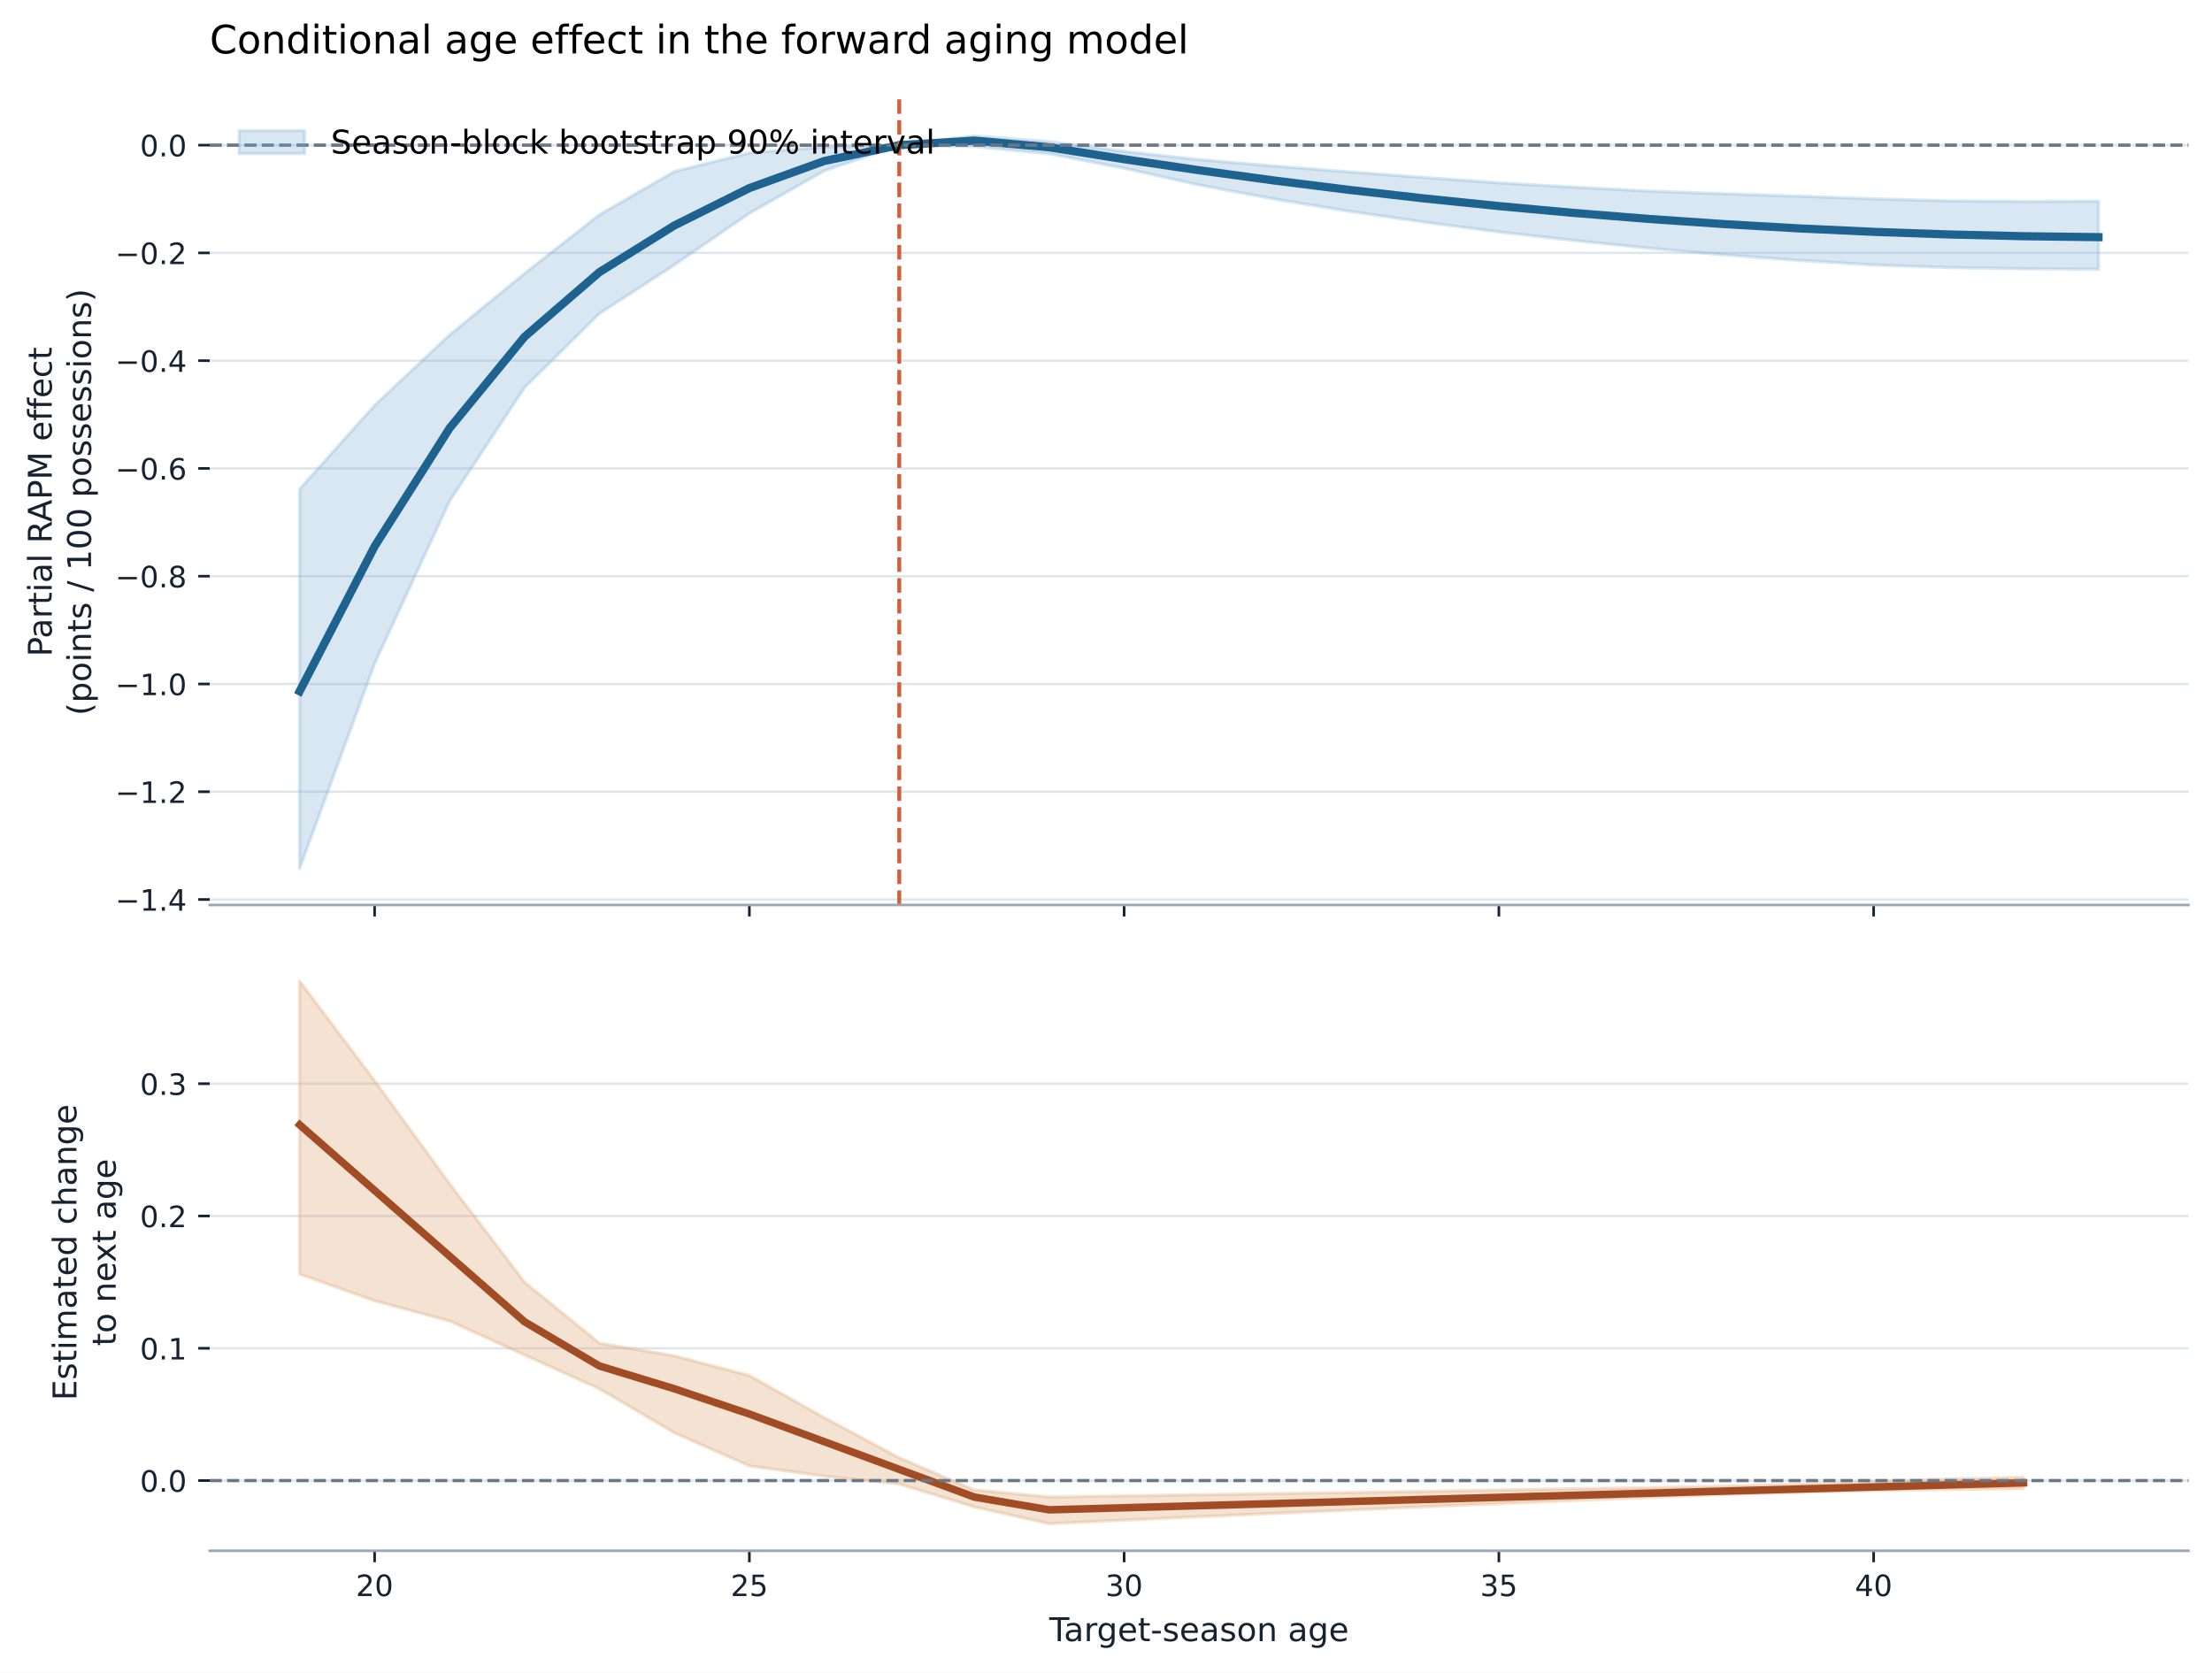
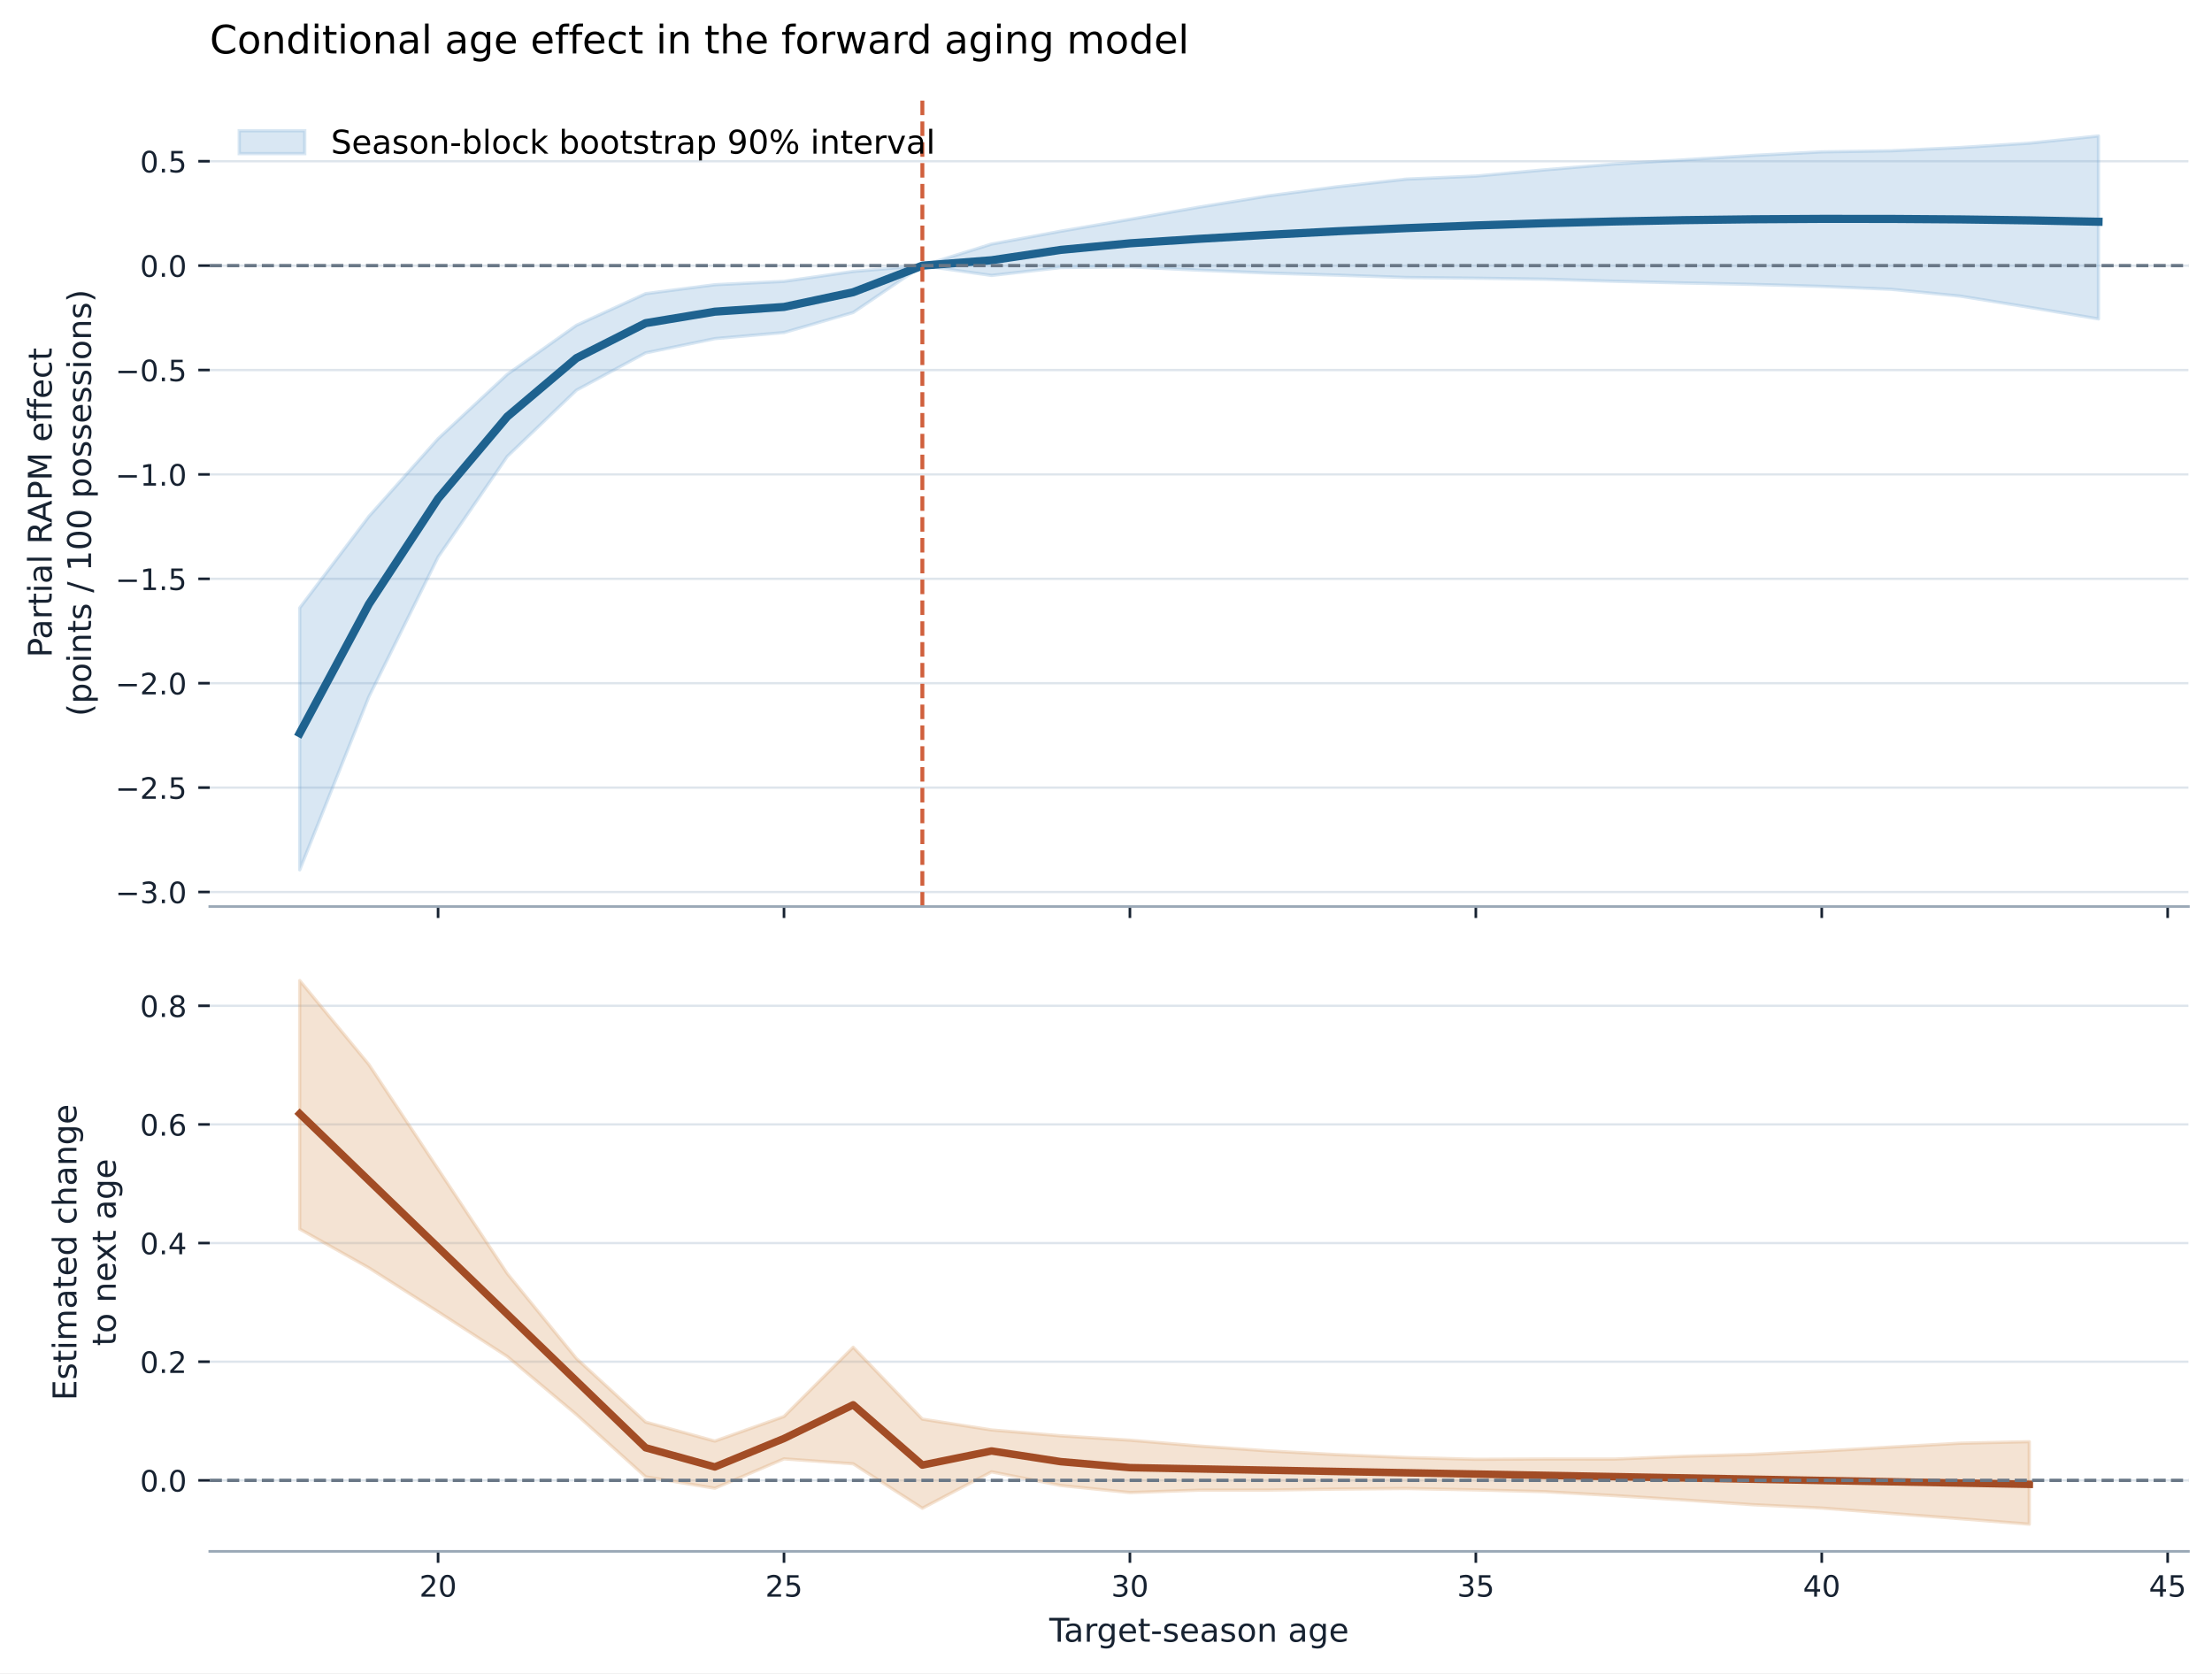
- <svg xmlns="http://www.w3.org/2000/svg" xmlns:xlink="http://www.w3.org/1999/xlink" width="675.691pt" height="510.958pt" viewBox="0 0 675.691 510.958" version="1.1">
+ <svg xmlns="http://www.w3.org/2000/svg" xmlns:xlink="http://www.w3.org/1999/xlink" width="675.492pt" height="510.958pt" viewBox="0 0 675.492 510.958" version="1.1">
  <defs>
    <style type="text/css">*{stroke-linejoin: round; stroke-linecap: butt}</style>
  </defs>
  <g id="figure_1">
    <g id="patch_1">
-       <path d="M 0 510.958  L 675.691 510.958  L 675.691 0  L 0 0  z " style="fill: #ffffff" />
+       <path d="M 0 510.958 L 675.492 510.958 L 675.492 0 L 0 0 z " style="fill: #ffffff" />
    </g>
    <g id="axes_1">
      <g id="patch_2">
-         <path d="M 64.06 276.464  L 668.491 276.464  L 668.491 30.318  L 64.06 30.318  z " style="fill: #ffffff" />
+         <path d="M 64.06 276.845 L 668.292 276.845 L 668.292 30.318 L 64.06 30.318 z " style="fill: #ffffff" />
      </g>
      <g id="matplotlib.axis_1">
        <g id="xtick_1">
          <g id="line2d_1">
            <defs>
-               <path id="m6db2cb7c71" d="M 0 0  L 0 3.5  " style="stroke: #172231; stroke-width: 0.8" />
+               <path id="m6db2cb7c71" d="M 0 0 L 0 3.5 " style="stroke: #172231; stroke-width: 0.8" />
            </defs>
            <g>
-               <use xlink:href="#m6db2cb7c71" x="114.429" y="276.464" style="fill: #172231; stroke: #172231; stroke-width: 0.8" />
+               <use xlink:href="#m6db2cb7c71" x="133.779" y="276.845" style="fill: #172231; stroke: #172231; stroke-width: 0.8" />
            </g>
          </g>
        </g>
        <g id="xtick_2">
          <g id="line2d_2">
            <g>
-               <use xlink:href="#m6db2cb7c71" x="228.905" y="276.464" style="fill: #172231; stroke: #172231; stroke-width: 0.8" />
+               <use xlink:href="#m6db2cb7c71" x="239.414" y="276.845" style="fill: #172231; stroke: #172231; stroke-width: 0.8" />
            </g>
          </g>
        </g>
        <g id="xtick_3">
          <g id="line2d_3">
            <g>
-               <use xlink:href="#m6db2cb7c71" x="343.381" y="276.464" style="fill: #172231; stroke: #172231; stroke-width: 0.8" />
+               <use xlink:href="#m6db2cb7c71" x="345.049" y="276.845" style="fill: #172231; stroke: #172231; stroke-width: 0.8" />
            </g>
          </g>
        </g>
        <g id="xtick_4">
          <g id="line2d_4">
            <g>
-               <use xlink:href="#m6db2cb7c71" x="457.856" y="276.464" style="fill: #172231; stroke: #172231; stroke-width: 0.8" />
+               <use xlink:href="#m6db2cb7c71" x="450.684" y="276.845" style="fill: #172231; stroke: #172231; stroke-width: 0.8" />
            </g>
          </g>
        </g>
        <g id="xtick_5">
          <g id="line2d_5">
            <g>
-               <use xlink:href="#m6db2cb7c71" x="572.332" y="276.464" style="fill: #172231; stroke: #172231; stroke-width: 0.8" />
+               <use xlink:href="#m6db2cb7c71" x="556.319" y="276.845" style="fill: #172231; stroke: #172231; stroke-width: 0.8" />
+             </g>
+           </g>
+         </g>
+         <g id="xtick_6">
+           <g id="line2d_6">
+             <g>
+               <use xlink:href="#m6db2cb7c71" x="661.954" y="276.845" style="fill: #172231; stroke: #172231; stroke-width: 0.8" />
            </g>
          </g>
        </g>
      </g>
      <g id="matplotlib.axis_2">
        <g id="ytick_1">
-           <g id="line2d_6">
-             <path d="M 64.06 274.791  L 668.491 274.791  " clip-path="url(#p18f7dc6d80)" style="fill: none; stroke: #d5dee7; stroke-opacity: 0.8; stroke-width: 0.7; stroke-linecap: square" />
-           </g>
          <g id="line2d_7">
+             <path d="M 64.06 272.4 L 668.292 272.4 " clip-path="url(#pa0f0f71b9f)" style="fill: none; stroke: #d5dee7; stroke-opacity: 0.8; stroke-width: 0.7; stroke-linecap: square" />
+           </g>
+           <g id="line2d_8">
            <defs>
-               <path id="m8c09dd7d21" d="M 0 0  L -3.5 0  " style="stroke: #172231; stroke-width: 0.8" />
+               <path id="m8c09dd7d21" d="M 0 0 L -3.5 0 " style="stroke: #172231; stroke-width: 0.8" />
            </defs>
            <g>
-               <use xlink:href="#m8c09dd7d21" x="64.06" y="274.791" style="fill: #172231; stroke: #172231; stroke-width: 0.8" />
+               <use xlink:href="#m8c09dd7d21" x="64.06" y="272.4" style="fill: #172231; stroke: #172231; stroke-width: 0.8" />
            </g>
          </g>
          <g id="text_1">
-             <text style="font-size: 9px; font-family: 'DejaVu Sans', 'Bitstream Vera Sans', 'Computer Modern Sans Serif', 'Lucida Grande', 'Verdana', 'Geneva', 'Lucid', 'Arial', 'Helvetica', 'Avant Garde', sans-serif; text-anchor: end; fill: #172231" x="57.06" y="278.21" transform="rotate(-0 57.06 278.2098)">−1.4</text>
+             <text style="font-size: 9px; font-family: 'DejaVu Sans', 'Bitstream Vera Sans', 'Computer Modern Sans Serif', 'Lucida Grande', 'Verdana', 'Geneva', 'Lucid', 'Arial', 'Helvetica', 'Avant Garde', sans-serif; text-anchor: end; fill: #172231" x="57.06" y="275.819" transform="rotate(-0 57.06 275.8189)">−3.0</text>
          </g>
        </g>
        <g id="ytick_2">
-           <g id="line2d_8">
-             <path d="M 64.06 241.869  L 668.491 241.869  " clip-path="url(#p18f7dc6d80)" style="fill: none; stroke: #d5dee7; stroke-opacity: 0.8; stroke-width: 0.7; stroke-linecap: square" />
-           </g>
          <g id="line2d_9">
-             <g>
-               <use xlink:href="#m8c09dd7d21" x="64.06" y="241.869" style="fill: #172231; stroke: #172231; stroke-width: 0.8" />
+             <path d="M 64.06 240.519 L 668.292 240.519 " clip-path="url(#pa0f0f71b9f)" style="fill: none; stroke: #d5dee7; stroke-opacity: 0.8; stroke-width: 0.7; stroke-linecap: square" />
+           </g>
+           <g id="line2d_10">
+             <g>
+               <use xlink:href="#m8c09dd7d21" x="64.06" y="240.519" style="fill: #172231; stroke: #172231; stroke-width: 0.8" />
            </g>
          </g>
          <g id="text_2">
-             <text style="font-size: 9px; font-family: 'DejaVu Sans', 'Bitstream Vera Sans', 'Computer Modern Sans Serif', 'Lucida Grande', 'Verdana', 'Geneva', 'Lucid', 'Arial', 'Helvetica', 'Avant Garde', sans-serif; text-anchor: end; fill: #172231" x="57.06" y="245.288" transform="rotate(-0 57.06 245.2883)">−1.2</text>
+             <text style="font-size: 9px; font-family: 'DejaVu Sans', 'Bitstream Vera Sans', 'Computer Modern Sans Serif', 'Lucida Grande', 'Verdana', 'Geneva', 'Lucid', 'Arial', 'Helvetica', 'Avant Garde', sans-serif; text-anchor: end; fill: #172231" x="57.06" y="243.938" transform="rotate(-0 57.06 243.9384)">−2.5</text>
          </g>
        </g>
        <g id="ytick_3">
-           <g id="line2d_10">
-             <path d="M 64.06 208.948  L 668.491 208.948  " clip-path="url(#p18f7dc6d80)" style="fill: none; stroke: #d5dee7; stroke-opacity: 0.8; stroke-width: 0.7; stroke-linecap: square" />
-           </g>
          <g id="line2d_11">
-             <g>
-               <use xlink:href="#m8c09dd7d21" x="64.06" y="208.948" style="fill: #172231; stroke: #172231; stroke-width: 0.8" />
+             <path d="M 64.06 208.639 L 668.292 208.639 " clip-path="url(#pa0f0f71b9f)" style="fill: none; stroke: #d5dee7; stroke-opacity: 0.8; stroke-width: 0.7; stroke-linecap: square" />
+           </g>
+           <g id="line2d_12">
+             <g>
+               <use xlink:href="#m8c09dd7d21" x="64.06" y="208.639" style="fill: #172231; stroke: #172231; stroke-width: 0.8" />
            </g>
          </g>
          <g id="text_3">
-             <text style="font-size: 9px; font-family: 'DejaVu Sans', 'Bitstream Vera Sans', 'Computer Modern Sans Serif', 'Lucida Grande', 'Verdana', 'Geneva', 'Lucid', 'Arial', 'Helvetica', 'Avant Garde', sans-serif; text-anchor: end; fill: #172231" x="57.06" y="212.367" transform="rotate(-0 57.06 212.3668)">−1.0</text>
+             <text style="font-size: 9px; font-family: 'DejaVu Sans', 'Bitstream Vera Sans', 'Computer Modern Sans Serif', 'Lucida Grande', 'Verdana', 'Geneva', 'Lucid', 'Arial', 'Helvetica', 'Avant Garde', sans-serif; text-anchor: end; fill: #172231" x="57.06" y="212.058" transform="rotate(-0 57.06 212.058)">−2.0</text>
          </g>
        </g>
        <g id="ytick_4">
-           <g id="line2d_12">
-             <path d="M 64.06 176.026  L 668.491 176.026  " clip-path="url(#p18f7dc6d80)" style="fill: none; stroke: #d5dee7; stroke-opacity: 0.8; stroke-width: 0.7; stroke-linecap: square" />
-           </g>
          <g id="line2d_13">
-             <g>
-               <use xlink:href="#m8c09dd7d21" x="64.06" y="176.026" style="fill: #172231; stroke: #172231; stroke-width: 0.8" />
+             <path d="M 64.06 176.759 L 668.292 176.759 " clip-path="url(#pa0f0f71b9f)" style="fill: none; stroke: #d5dee7; stroke-opacity: 0.8; stroke-width: 0.7; stroke-linecap: square" />
+           </g>
+           <g id="line2d_14">
+             <g>
+               <use xlink:href="#m8c09dd7d21" x="64.06" y="176.759" style="fill: #172231; stroke: #172231; stroke-width: 0.8" />
            </g>
          </g>
          <g id="text_4">
-             <text style="font-size: 9px; font-family: 'DejaVu Sans', 'Bitstream Vera Sans', 'Computer Modern Sans Serif', 'Lucida Grande', 'Verdana', 'Geneva', 'Lucid', 'Arial', 'Helvetica', 'Avant Garde', sans-serif; text-anchor: end; fill: #172231" x="57.06" y="179.445" transform="rotate(-0 57.06 179.4452)">−0.8</text>
+             <text style="font-size: 9px; font-family: 'DejaVu Sans', 'Bitstream Vera Sans', 'Computer Modern Sans Serif', 'Lucida Grande', 'Verdana', 'Geneva', 'Lucid', 'Arial', 'Helvetica', 'Avant Garde', sans-serif; text-anchor: end; fill: #172231" x="57.06" y="180.178" transform="rotate(-0 57.06 180.1775)">−1.5</text>
          </g>
        </g>
        <g id="ytick_5">
-           <g id="line2d_14">
-             <path d="M 64.06 143.105  L 668.491 143.105  " clip-path="url(#p18f7dc6d80)" style="fill: none; stroke: #d5dee7; stroke-opacity: 0.8; stroke-width: 0.7; stroke-linecap: square" />
-           </g>
          <g id="line2d_15">
-             <g>
-               <use xlink:href="#m8c09dd7d21" x="64.06" y="143.105" style="fill: #172231; stroke: #172231; stroke-width: 0.8" />
+             <path d="M 64.06 144.878 L 668.292 144.878 " clip-path="url(#pa0f0f71b9f)" style="fill: none; stroke: #d5dee7; stroke-opacity: 0.8; stroke-width: 0.7; stroke-linecap: square" />
+           </g>
+           <g id="line2d_16">
+             <g>
+               <use xlink:href="#m8c09dd7d21" x="64.06" y="144.878" style="fill: #172231; stroke: #172231; stroke-width: 0.8" />
            </g>
          </g>
          <g id="text_5">
-             <text style="font-size: 9px; font-family: 'DejaVu Sans', 'Bitstream Vera Sans', 'Computer Modern Sans Serif', 'Lucida Grande', 'Verdana', 'Geneva', 'Lucid', 'Arial', 'Helvetica', 'Avant Garde', sans-serif; text-anchor: end; fill: #172231" x="57.06" y="146.524" transform="rotate(-0 57.06 146.5237)">−0.6</text>
+             <text style="font-size: 9px; font-family: 'DejaVu Sans', 'Bitstream Vera Sans', 'Computer Modern Sans Serif', 'Lucida Grande', 'Verdana', 'Geneva', 'Lucid', 'Arial', 'Helvetica', 'Avant Garde', sans-serif; text-anchor: end; fill: #172231" x="57.06" y="148.297" transform="rotate(-0 57.06 148.2971)">−1.0</text>
          </g>
        </g>
        <g id="ytick_6">
-           <g id="line2d_16">
-             <path d="M 64.06 110.183  L 668.491 110.183  " clip-path="url(#p18f7dc6d80)" style="fill: none; stroke: #d5dee7; stroke-opacity: 0.8; stroke-width: 0.7; stroke-linecap: square" />
-           </g>
          <g id="line2d_17">
-             <g>
-               <use xlink:href="#m8c09dd7d21" x="64.06" y="110.183" style="fill: #172231; stroke: #172231; stroke-width: 0.8" />
+             <path d="M 64.06 112.998 L 668.292 112.998 " clip-path="url(#pa0f0f71b9f)" style="fill: none; stroke: #d5dee7; stroke-opacity: 0.8; stroke-width: 0.7; stroke-linecap: square" />
+           </g>
+           <g id="line2d_18">
+             <g>
+               <use xlink:href="#m8c09dd7d21" x="64.06" y="112.998" style="fill: #172231; stroke: #172231; stroke-width: 0.8" />
            </g>
          </g>
          <g id="text_6">
-             <text style="font-size: 9px; font-family: 'DejaVu Sans', 'Bitstream Vera Sans', 'Computer Modern Sans Serif', 'Lucida Grande', 'Verdana', 'Geneva', 'Lucid', 'Arial', 'Helvetica', 'Avant Garde', sans-serif; text-anchor: end; fill: #172231" x="57.06" y="113.602" transform="rotate(-0 57.06 113.6021)">−0.4</text>
+             <text style="font-size: 9px; font-family: 'DejaVu Sans', 'Bitstream Vera Sans', 'Computer Modern Sans Serif', 'Lucida Grande', 'Verdana', 'Geneva', 'Lucid', 'Arial', 'Helvetica', 'Avant Garde', sans-serif; text-anchor: end; fill: #172231" x="57.06" y="116.417" transform="rotate(-0 57.06 116.4166)">−0.5</text>
          </g>
        </g>
        <g id="ytick_7">
-           <g id="line2d_18">
-             <path d="M 64.06 77.262  L 668.491 77.262  " clip-path="url(#p18f7dc6d80)" style="fill: none; stroke: #d5dee7; stroke-opacity: 0.8; stroke-width: 0.7; stroke-linecap: square" />
-           </g>
          <g id="line2d_19">
-             <g>
-               <use xlink:href="#m8c09dd7d21" x="64.06" y="77.262" style="fill: #172231; stroke: #172231; stroke-width: 0.8" />
+             <path d="M 64.06 81.117 L 668.292 81.117 " clip-path="url(#pa0f0f71b9f)" style="fill: none; stroke: #d5dee7; stroke-opacity: 0.8; stroke-width: 0.7; stroke-linecap: square" />
+           </g>
+           <g id="line2d_20">
+             <g>
+               <use xlink:href="#m8c09dd7d21" x="64.06" y="81.117" style="fill: #172231; stroke: #172231; stroke-width: 0.8" />
            </g>
          </g>
          <g id="text_7">
-             <text style="font-size: 9px; font-family: 'DejaVu Sans', 'Bitstream Vera Sans', 'Computer Modern Sans Serif', 'Lucida Grande', 'Verdana', 'Geneva', 'Lucid', 'Arial', 'Helvetica', 'Avant Garde', sans-serif; text-anchor: end; fill: #172231" x="57.06" y="80.681" transform="rotate(-0 57.06 80.68057)">−0.2</text>
+             <text style="font-size: 9px; font-family: 'DejaVu Sans', 'Bitstream Vera Sans', 'Computer Modern Sans Serif', 'Lucida Grande', 'Verdana', 'Geneva', 'Lucid', 'Arial', 'Helvetica', 'Avant Garde', sans-serif; text-anchor: end; fill: #172231" x="57.06" y="84.536" transform="rotate(-0 57.06 84.53615)">0.0</text>
          </g>
        </g>
        <g id="ytick_8">
-           <g id="line2d_20">
-             <path d="M 64.06 44.34  L 668.491 44.34  " clip-path="url(#p18f7dc6d80)" style="fill: none; stroke: #d5dee7; stroke-opacity: 0.8; stroke-width: 0.7; stroke-linecap: square" />
-           </g>
          <g id="line2d_21">
-             <g>
-               <use xlink:href="#m8c09dd7d21" x="64.06" y="44.34" style="fill: #172231; stroke: #172231; stroke-width: 0.8" />
+             <path d="M 64.06 49.237 L 668.292 49.237 " clip-path="url(#pa0f0f71b9f)" style="fill: none; stroke: #d5dee7; stroke-opacity: 0.8; stroke-width: 0.7; stroke-linecap: square" />
+           </g>
+           <g id="line2d_22">
+             <g>
+               <use xlink:href="#m8c09dd7d21" x="64.06" y="49.237" style="fill: #172231; stroke: #172231; stroke-width: 0.8" />
            </g>
          </g>
          <g id="text_8">
-             <text style="font-size: 9px; font-family: 'DejaVu Sans', 'Bitstream Vera Sans', 'Computer Modern Sans Serif', 'Lucida Grande', 'Verdana', 'Geneva', 'Lucid', 'Arial', 'Helvetica', 'Avant Garde', sans-serif; text-anchor: end; fill: #172231" x="57.06" y="47.759" transform="rotate(-0 57.06 47.75902)">0.0</text>
+             <text style="font-size: 9px; font-family: 'DejaVu Sans', 'Bitstream Vera Sans', 'Computer Modern Sans Serif', 'Lucida Grande', 'Verdana', 'Geneva', 'Lucid', 'Arial', 'Helvetica', 'Avant Garde', sans-serif; text-anchor: end; fill: #172231" x="57.06" y="52.656" transform="rotate(-0 57.06 52.6557)">0.5</text>
          </g>
        </g>
        <g id="text_9">
-           <text style="font-size: 10px; font-family: 'DejaVu Sans', 'Bitstream Vera Sans', 'Computer Modern Sans Serif', 'Lucida Grande', 'Verdana', 'Geneva', 'Lucid', 'Arial', 'Helvetica', 'Avant Garde', sans-serif; fill: #172231" transform="translate(15.79941 200.6097) rotate(-90)">Partial RAPM effect</text>
-           <text style="font-size: 10px; font-family: 'DejaVu Sans', 'Bitstream Vera Sans', 'Computer Modern Sans Serif', 'Lucida Grande', 'Verdana', 'Geneva', 'Lucid', 'Arial', 'Helvetica', 'Avant Garde', sans-serif; fill: #172231" transform="translate(27.80215 218.5948) rotate(-90)">(points / 100 possessions)</text>
+           <text style="font-size: 10px; font-family: 'DejaVu Sans', 'Bitstream Vera Sans', 'Computer Modern Sans Serif', 'Lucida Grande', 'Verdana', 'Geneva', 'Lucid', 'Arial', 'Helvetica', 'Avant Garde', sans-serif; fill: #172231" transform="translate(15.79941 200.8005) rotate(-90)">Partial RAPM effect</text>
+           <text style="font-size: 10px; font-family: 'DejaVu Sans', 'Bitstream Vera Sans', 'Computer Modern Sans Serif', 'Lucida Grande', 'Verdana', 'Geneva', 'Lucid', 'Arial', 'Helvetica', 'Avant Garde', sans-serif; fill: #172231" transform="translate(27.80215 218.7856) rotate(-90)">(points / 100 possessions)</text>
        </g>
      </g>
      <g id="FillBetweenPolyCollection_1">
        <defs>
-           <path id="m34d1e1ba6a" d="M 91.534 -361.546  L 91.534 -245.683  L 114.429 -308.216  L 137.324 -357.871  L 160.22 -392.512  L 183.115 -415.187  L 206.01 -430.038  L 228.905 -445.79  L 251.8 -458.794  L 274.695 -466.618  L 297.59 -466.193  L 320.485 -464.011  L 343.381 -459.564  L 366.276 -454.449  L 389.171 -450.172  L 412.066 -446.422  L 434.961 -443.115  L 457.856 -440.11  L 480.751 -437.495  L 503.646 -435.152  L 526.542 -433.119  L 549.437 -431.425  L 572.332 -430.035  L 595.227 -429.228  L 618.122 -428.864  L 641.017 -428.707  L 641.017 -449.464  L 641.017 -449.464  L 618.122 -449.427  L 595.227 -449.589  L 572.332 -450.213  L 549.437 -451.011  L 526.542 -451.77  L 503.646 -452.571  L 480.751 -453.781  L 457.856 -455.109  L 434.961 -456.74  L 412.066 -458.453  L 389.171 -460.235  L 366.276 -462.184  L 343.381 -464.711  L 320.485 -467.691  L 297.59 -469.452  L 274.695 -466.618  L 251.8 -466.064  L 228.905 -464.249  L 206.01 -458.554  L 183.115 -445.352  L 160.22 -427.407  L 137.324 -408.623  L 114.429 -387.139  L 91.534 -361.546  z " style="stroke: #77a9d5; stroke-opacity: 0.28" />
+           <path id="mcda7e2732c" d="M 91.525 -325.304 L 91.525 -245.319 L 112.652 -298.196 L 133.779 -340.844 L 154.906 -371.573 L 176.033 -391.81 L 197.16 -403.193 L 218.287 -407.548 L 239.414 -409.412 L 260.541 -415.533 L 281.668 -429.841 L 302.795 -426.844 L 323.922 -429.242 L 345.049 -429.474 L 366.176 -428.451 L 387.303 -427.571 L 408.43 -426.932 L 429.557 -426.208 L 450.684 -425.996 L 471.811 -425.703 L 492.938 -425.068 L 514.065 -424.545 L 535.192 -424.11 L 556.319 -423.503 L 577.446 -422.613 L 598.573 -420.535 L 619.7 -417.11 L 640.827 -413.568 L 640.827 -469.434 L 640.827 -469.434 L 619.7 -467.241 L 598.573 -465.909 L 577.446 -464.908 L 556.319 -464.577 L 535.192 -463.495 L 514.065 -462.13 L 492.938 -460.875 L 471.811 -459.1 L 450.684 -457.188 L 429.557 -456.27 L 408.43 -453.936 L 387.303 -451.142 L 366.176 -447.708 L 345.049 -443.972 L 323.922 -440.352 L 302.795 -436.422 L 281.668 -429.841 L 260.541 -428.06 L 239.414 -425.039 L 218.287 -424.014 L 197.16 -421.279 L 176.033 -411.615 L 154.906 -396.638 L 133.779 -376.978 L 112.652 -353.26 L 91.525 -325.304 z " style="stroke: #77a9d5; stroke-opacity: 0.28" />
        </defs>
-         <g clip-path="url(#p18f7dc6d80)">
-           <use xlink:href="#m34d1e1ba6a" x="0" y="510.958" style="fill: #77a9d5; fill-opacity: 0.28; stroke: #77a9d5; stroke-opacity: 0.28" />
-         </g>
-       </g>
-       <g id="line2d_22">
-         <path d="M 91.534 211.179  L 114.429 166.916  L 137.324 130.821  L 160.22 102.893  L 183.115 83.133  L 206.01 68.875  L 228.905 57.456  L 251.8 49.177  L 274.695 44.34  L 297.59 42.946  L 320.485 44.994  L 343.381 48.633  L 366.276 52.015  L 389.171 55.138  L 412.066 58.003  L 434.961 60.61  L 457.856 62.958  L 480.751 65.048  L 503.646 66.88  L 526.542 68.453  L 549.437 69.768  L 572.332 70.825  L 595.227 71.623  L 618.122 72.164  L 641.017 72.445  " clip-path="url(#p18f7dc6d80)" style="fill: none; stroke: #1e628f; stroke-width: 2.5; stroke-linecap: square" />
+         <g clip-path="url(#pa0f0f71b9f)">
+           <use xlink:href="#mcda7e2732c" x="0" y="510.958" style="fill: #77a9d5; fill-opacity: 0.28; stroke: #77a9d5; stroke-opacity: 0.28" />
+         </g>
      </g>
      <g id="line2d_23">
-         <path d="M 64.06 44.34  L 668.491 44.34  " clip-path="url(#p18f7dc6d80)" style="fill: none; stroke-dasharray: 3.7,1.6; stroke-dashoffset: 0; stroke: #697786" />
+         <path d="M 91.525 223.904 L 112.652 184.499 L 133.779 152.274 L 154.906 127.229 L 176.033 109.365 L 197.16 98.682 L 218.287 95.178 L 239.414 93.736 L 260.541 89.236 L 281.668 81.117 L 302.795 79.474 L 323.922 76.315 L 345.049 74.305 L 366.176 72.938 L 387.303 71.708 L 408.43 70.617 L 429.557 69.664 L 450.684 68.848 L 471.811 68.171 L 492.938 67.631 L 514.065 67.23 L 535.192 66.966 L 556.319 66.841 L 577.446 66.853 L 598.573 67.003 L 619.7 67.292 L 640.827 67.718 " clip-path="url(#pa0f0f71b9f)" style="fill: none; stroke: #1e628f; stroke-width: 2.5; stroke-linecap: square" />
      </g>
      <g id="line2d_24">
-         <path d="M 274.695 276.464  L 274.695 30.318  " clip-path="url(#p18f7dc6d80)" style="fill: none; stroke-dasharray: 4.44,1.92; stroke-dashoffset: 0; stroke: #d05f3c; stroke-width: 1.2" />
+         <path d="M 64.06 81.117 L 668.292 81.117 " clip-path="url(#pa0f0f71b9f)" style="fill: none; stroke-dasharray: 3.7,1.6; stroke-dashoffset: 0; stroke: #697786" />
+       </g>
+       <g id="line2d_25">
+         <path d="M 281.668 276.845 L 281.668 30.318 " clip-path="url(#pa0f0f71b9f)" style="fill: none; stroke-dasharray: 4.44,1.92; stroke-dashoffset: 0; stroke: #d05f3c; stroke-width: 1.2" />
      </g>
      <g id="patch_3">
-         <path d="M 64.06 276.464  L 668.491 276.464  " style="fill: none; stroke: #9aa8b6; stroke-width: 0.8; stroke-linejoin: miter; stroke-linecap: square" />
+         <path d="M 64.06 276.845 L 668.292 276.845 " style="fill: none; stroke: #9aa8b6; stroke-width: 0.8; stroke-linejoin: miter; stroke-linecap: square" />
      </g>
      <g id="text_10">
        <text style="font-size: 12px; font-family: 'DejaVu Sans', 'Bitstream Vera Sans', 'Computer Modern Sans Serif', 'Lucida Grande', 'Verdana', 'Geneva', 'Lucid', 'Arial', 'Helvetica', 'Avant Garde', sans-serif; text-anchor: start" x="64.06" y="16.318" transform="rotate(-0 64.06 16.31812)">Conditional age effect in the forward aging model</text>
      </g>
      <g id="legend_1">
        <g id="patch_4">
-           <path d="M 73.06 46.917  L 93.06 46.917  L 93.06 39.917  L 73.06 39.917  z " style="fill: #77a9d5; fill-opacity: 0.28; stroke: #77a9d5; stroke-opacity: 0.28; stroke-linejoin: miter" />
+           <path d="M 73.06 46.917 L 93.06 46.917 L 93.06 39.917 L 73.06 39.917 z " style="fill: #77a9d5; fill-opacity: 0.28; stroke: #77a9d5; stroke-opacity: 0.28; stroke-linejoin: miter" />
        </g>
        <g id="text_11">
          <text style="font-size: 10px; font-family: 'DejaVu Sans', 'Bitstream Vera Sans', 'Computer Modern Sans Serif', 'Lucida Grande', 'Verdana', 'Geneva', 'Lucid', 'Arial', 'Helvetica', 'Avant Garde', sans-serif; text-anchor: start" x="101.06" y="46.917" transform="rotate(-0 101.06 46.91656)">Season-block bootstrap 90% interval</text>
        </g>
      </g>
    </g>
    <g id="axes_2">
      <g id="patch_5">
-         <path d="M 64.06 473.758  L 668.491 473.758  L 668.491 291.428  L 64.06 291.428  z " style="fill: #ffffff" />
+         <path d="M 64.06 473.758 L 668.292 473.758 L 668.292 291.145 L 64.06 291.145 z " style="fill: #ffffff" />
      </g>
      <g id="matplotlib.axis_3">
-         <g id="xtick_6">
-           <g id="line2d_25">
-             <g>
-               <use xlink:href="#m6db2cb7c71" x="114.429" y="473.758" style="fill: #172231; stroke: #172231; stroke-width: 0.8" />
-             </g>
-           </g>
-           <g id="text_12">
-             <text style="font-size: 9px; font-family: 'DejaVu Sans', 'Bitstream Vera Sans', 'Computer Modern Sans Serif', 'Lucida Grande', 'Verdana', 'Geneva', 'Lucid', 'Arial', 'Helvetica', 'Avant Garde', sans-serif; text-anchor: middle; fill: #172231" x="114.429" y="487.596" transform="rotate(-0 114.4293 487.596)">20</text>
-           </g>
-         </g>
        <g id="xtick_7">
          <g id="line2d_26">
            <g>
-               <use xlink:href="#m6db2cb7c71" x="228.905" y="473.758" style="fill: #172231; stroke: #172231; stroke-width: 0.8" />
-             </g>
-           </g>
-           <g id="text_13">
-             <text style="font-size: 9px; font-family: 'DejaVu Sans', 'Bitstream Vera Sans', 'Computer Modern Sans Serif', 'Lucida Grande', 'Verdana', 'Geneva', 'Lucid', 'Arial', 'Helvetica', 'Avant Garde', sans-serif; text-anchor: middle; fill: #172231" x="228.905" y="487.596" transform="rotate(-0 228.9049 487.596)">25</text>
+               <use xlink:href="#m6db2cb7c71" x="133.779" y="473.758" style="fill: #172231; stroke: #172231; stroke-width: 0.8" />
+             </g>
+           </g>
+           <g id="text_12">
+             <text style="font-size: 9px; font-family: 'DejaVu Sans', 'Bitstream Vera Sans', 'Computer Modern Sans Serif', 'Lucida Grande', 'Verdana', 'Geneva', 'Lucid', 'Arial', 'Helvetica', 'Avant Garde', sans-serif; text-anchor: middle; fill: #172231" x="133.779" y="487.596" transform="rotate(-0 133.7791 487.596)">20</text>
          </g>
        </g>
        <g id="xtick_8">
          <g id="line2d_27">
            <g>
-               <use xlink:href="#m6db2cb7c71" x="343.381" y="473.758" style="fill: #172231; stroke: #172231; stroke-width: 0.8" />
-             </g>
-           </g>
-           <g id="text_14">
-             <text style="font-size: 9px; font-family: 'DejaVu Sans', 'Bitstream Vera Sans', 'Computer Modern Sans Serif', 'Lucida Grande', 'Verdana', 'Geneva', 'Lucid', 'Arial', 'Helvetica', 'Avant Garde', sans-serif; text-anchor: middle; fill: #172231" x="343.381" y="487.596" transform="rotate(-0 343.3806 487.596)">30</text>
+               <use xlink:href="#m6db2cb7c71" x="239.414" y="473.758" style="fill: #172231; stroke: #172231; stroke-width: 0.8" />
+             </g>
+           </g>
+           <g id="text_13">
+             <text style="font-size: 9px; font-family: 'DejaVu Sans', 'Bitstream Vera Sans', 'Computer Modern Sans Serif', 'Lucida Grande', 'Verdana', 'Geneva', 'Lucid', 'Arial', 'Helvetica', 'Avant Garde', sans-serif; text-anchor: middle; fill: #172231" x="239.414" y="487.596" transform="rotate(-0 239.414 487.596)">25</text>
          </g>
        </g>
        <g id="xtick_9">
          <g id="line2d_28">
            <g>
-               <use xlink:href="#m6db2cb7c71" x="457.856" y="473.758" style="fill: #172231; stroke: #172231; stroke-width: 0.8" />
-             </g>
-           </g>
-           <g id="text_15">
-             <text style="font-size: 9px; font-family: 'DejaVu Sans', 'Bitstream Vera Sans', 'Computer Modern Sans Serif', 'Lucida Grande', 'Verdana', 'Geneva', 'Lucid', 'Arial', 'Helvetica', 'Avant Garde', sans-serif; text-anchor: middle; fill: #172231" x="457.856" y="487.596" transform="rotate(-0 457.8562 487.596)">35</text>
+               <use xlink:href="#m6db2cb7c71" x="345.049" y="473.758" style="fill: #172231; stroke: #172231; stroke-width: 0.8" />
+             </g>
+           </g>
+           <g id="text_14">
+             <text style="font-size: 9px; font-family: 'DejaVu Sans', 'Bitstream Vera Sans', 'Computer Modern Sans Serif', 'Lucida Grande', 'Verdana', 'Geneva', 'Lucid', 'Arial', 'Helvetica', 'Avant Garde', sans-serif; text-anchor: middle; fill: #172231" x="345.049" y="487.596" transform="rotate(-0 345.049 487.596)">30</text>
          </g>
        </g>
        <g id="xtick_10">
          <g id="line2d_29">
            <g>
-               <use xlink:href="#m6db2cb7c71" x="572.332" y="473.758" style="fill: #172231; stroke: #172231; stroke-width: 0.8" />
+               <use xlink:href="#m6db2cb7c71" x="450.684" y="473.758" style="fill: #172231; stroke: #172231; stroke-width: 0.8" />
+             </g>
+           </g>
+           <g id="text_15">
+             <text style="font-size: 9px; font-family: 'DejaVu Sans', 'Bitstream Vera Sans', 'Computer Modern Sans Serif', 'Lucida Grande', 'Verdana', 'Geneva', 'Lucid', 'Arial', 'Helvetica', 'Avant Garde', sans-serif; text-anchor: middle; fill: #172231" x="450.684" y="487.596" transform="rotate(-0 450.6839 487.596)">35</text>
+           </g>
+         </g>
+         <g id="xtick_11">
+           <g id="line2d_30">
+             <g>
+               <use xlink:href="#m6db2cb7c71" x="556.319" y="473.758" style="fill: #172231; stroke: #172231; stroke-width: 0.8" />
            </g>
          </g>
          <g id="text_16">
-             <text style="font-size: 9px; font-family: 'DejaVu Sans', 'Bitstream Vera Sans', 'Computer Modern Sans Serif', 'Lucida Grande', 'Verdana', 'Geneva', 'Lucid', 'Arial', 'Helvetica', 'Avant Garde', sans-serif; text-anchor: middle; fill: #172231" x="572.332" y="487.596" transform="rotate(-0 572.3319 487.596)">40</text>
-           </g>
-         </g>
-         <g id="text_17">
-           <text style="font-size: 10px; font-family: 'DejaVu Sans', 'Bitstream Vera Sans', 'Computer Modern Sans Serif', 'Lucida Grande', 'Verdana', 'Geneva', 'Lucid', 'Arial', 'Helvetica', 'Avant Garde', sans-serif; text-anchor: middle; fill: #172231" x="366.276" y="501.356" transform="rotate(-0 366.2757 501.3558)">Target-season age</text>
+             <text style="font-size: 9px; font-family: 'DejaVu Sans', 'Bitstream Vera Sans', 'Computer Modern Sans Serif', 'Lucida Grande', 'Verdana', 'Geneva', 'Lucid', 'Arial', 'Helvetica', 'Avant Garde', sans-serif; text-anchor: middle; fill: #172231" x="556.319" y="487.596" transform="rotate(-0 556.3189 487.596)">40</text>
+           </g>
+         </g>
+         <g id="xtick_12">
+           <g id="line2d_31">
+             <g>
+               <use xlink:href="#m6db2cb7c71" x="661.954" y="473.758" style="fill: #172231; stroke: #172231; stroke-width: 0.8" />
+             </g>
+           </g>
+           <g id="text_17">
+             <text style="font-size: 9px; font-family: 'DejaVu Sans', 'Bitstream Vera Sans', 'Computer Modern Sans Serif', 'Lucida Grande', 'Verdana', 'Geneva', 'Lucid', 'Arial', 'Helvetica', 'Avant Garde', sans-serif; text-anchor: middle; fill: #172231" x="661.954" y="487.596" transform="rotate(-0 661.9538 487.596)">45</text>
+           </g>
+         </g>
+         <g id="text_18">
+           <text style="font-size: 10px; font-family: 'DejaVu Sans', 'Bitstream Vera Sans', 'Computer Modern Sans Serif', 'Lucida Grande', 'Verdana', 'Geneva', 'Lucid', 'Arial', 'Helvetica', 'Avant Garde', sans-serif; text-anchor: middle; fill: #172231" x="366.176" y="501.356" transform="rotate(-0 366.1759 501.3558)">Target-season age</text>
        </g>
      </g>
      <g id="matplotlib.axis_4">
        <g id="ytick_9">
-           <g id="line2d_30">
-             <path d="M 64.06 452.308  L 668.491 452.308  " clip-path="url(#p357786a8f3)" style="fill: none; stroke: #d5dee7; stroke-opacity: 0.8; stroke-width: 0.7; stroke-linecap: square" />
-           </g>
-           <g id="line2d_31">
-             <g>
-               <use xlink:href="#m8c09dd7d21" x="64.06" y="452.308" style="fill: #172231; stroke: #172231; stroke-width: 0.8" />
-             </g>
-           </g>
-           <g id="text_18">
-             <text style="font-size: 9px; font-family: 'DejaVu Sans', 'Bitstream Vera Sans', 'Computer Modern Sans Serif', 'Lucida Grande', 'Verdana', 'Geneva', 'Lucid', 'Arial', 'Helvetica', 'Avant Garde', sans-serif; text-anchor: end; fill: #172231" x="57.06" y="455.727" transform="rotate(-0 57.06 455.7272)">0.0</text>
+           <g id="line2d_32">
+             <path d="M 64.06 452.078 L 668.292 452.078 " clip-path="url(#p54e6258b2e)" style="fill: none; stroke: #d5dee7; stroke-opacity: 0.8; stroke-width: 0.7; stroke-linecap: square" />
+           </g>
+           <g id="line2d_33">
+             <g>
+               <use xlink:href="#m8c09dd7d21" x="64.06" y="452.078" style="fill: #172231; stroke: #172231; stroke-width: 0.8" />
+             </g>
+           </g>
+           <g id="text_19">
+             <text style="font-size: 9px; font-family: 'DejaVu Sans', 'Bitstream Vera Sans', 'Computer Modern Sans Serif', 'Lucida Grande', 'Verdana', 'Geneva', 'Lucid', 'Arial', 'Helvetica', 'Avant Garde', sans-serif; text-anchor: end; fill: #172231" x="57.06" y="455.497" transform="rotate(-0 57.06 455.4965)">0.0</text>
          </g>
        </g>
        <g id="ytick_10">
-           <g id="line2d_32">
-             <path d="M 64.06 411.893  L 668.491 411.893  " clip-path="url(#p357786a8f3)" style="fill: none; stroke: #d5dee7; stroke-opacity: 0.8; stroke-width: 0.7; stroke-linecap: square" />
-           </g>
-           <g id="line2d_33">
-             <g>
-               <use xlink:href="#m8c09dd7d21" x="64.06" y="411.893" style="fill: #172231; stroke: #172231; stroke-width: 0.8" />
-             </g>
-           </g>
-           <g id="text_19">
-             <text style="font-size: 9px; font-family: 'DejaVu Sans', 'Bitstream Vera Sans', 'Computer Modern Sans Serif', 'Lucida Grande', 'Verdana', 'Geneva', 'Lucid', 'Arial', 'Helvetica', 'Avant Garde', sans-serif; text-anchor: end; fill: #172231" x="57.06" y="415.312" transform="rotate(-0 57.06 415.3123)">0.1</text>
+           <g id="line2d_34">
+             <path d="M 64.06 415.845 L 668.292 415.845 " clip-path="url(#p54e6258b2e)" style="fill: none; stroke: #d5dee7; stroke-opacity: 0.8; stroke-width: 0.7; stroke-linecap: square" />
+           </g>
+           <g id="line2d_35">
+             <g>
+               <use xlink:href="#m8c09dd7d21" x="64.06" y="415.845" style="fill: #172231; stroke: #172231; stroke-width: 0.8" />
+             </g>
+           </g>
+           <g id="text_20">
+             <text style="font-size: 9px; font-family: 'DejaVu Sans', 'Bitstream Vera Sans', 'Computer Modern Sans Serif', 'Lucida Grande', 'Verdana', 'Geneva', 'Lucid', 'Arial', 'Helvetica', 'Avant Garde', sans-serif; text-anchor: end; fill: #172231" x="57.06" y="419.264" transform="rotate(-0 57.06 419.2641)">0.2</text>
          </g>
        </g>
        <g id="ytick_11">
-           <g id="line2d_34">
-             <path d="M 64.06 371.479  L 668.491 371.479  " clip-path="url(#p357786a8f3)" style="fill: none; stroke: #d5dee7; stroke-opacity: 0.8; stroke-width: 0.7; stroke-linecap: square" />
-           </g>
-           <g id="line2d_35">
-             <g>
-               <use xlink:href="#m8c09dd7d21" x="64.06" y="371.479" style="fill: #172231; stroke: #172231; stroke-width: 0.8" />
-             </g>
-           </g>
-           <g id="text_20">
-             <text style="font-size: 9px; font-family: 'DejaVu Sans', 'Bitstream Vera Sans', 'Computer Modern Sans Serif', 'Lucida Grande', 'Verdana', 'Geneva', 'Lucid', 'Arial', 'Helvetica', 'Avant Garde', sans-serif; text-anchor: end; fill: #172231" x="57.06" y="374.897" transform="rotate(-0 57.06 374.8975)">0.2</text>
+           <g id="line2d_36">
+             <path d="M 64.06 379.613 L 668.292 379.613 " clip-path="url(#p54e6258b2e)" style="fill: none; stroke: #d5dee7; stroke-opacity: 0.8; stroke-width: 0.7; stroke-linecap: square" />
+           </g>
+           <g id="line2d_37">
+             <g>
+               <use xlink:href="#m8c09dd7d21" x="64.06" y="379.613" style="fill: #172231; stroke: #172231; stroke-width: 0.8" />
+             </g>
+           </g>
+           <g id="text_21">
+             <text style="font-size: 9px; font-family: 'DejaVu Sans', 'Bitstream Vera Sans', 'Computer Modern Sans Serif', 'Lucida Grande', 'Verdana', 'Geneva', 'Lucid', 'Arial', 'Helvetica', 'Avant Garde', sans-serif; text-anchor: end; fill: #172231" x="57.06" y="383.032" transform="rotate(-0 57.06 383.0317)">0.4</text>
          </g>
        </g>
        <g id="ytick_12">
-           <g id="line2d_36">
-             <path d="M 64.06 331.064  L 668.491 331.064  " clip-path="url(#p357786a8f3)" style="fill: none; stroke: #d5dee7; stroke-opacity: 0.8; stroke-width: 0.7; stroke-linecap: square" />
-           </g>
-           <g id="line2d_37">
-             <g>
-               <use xlink:href="#m8c09dd7d21" x="64.06" y="331.064" style="fill: #172231; stroke: #172231; stroke-width: 0.8" />
-             </g>
-           </g>
-           <g id="text_21">
-             <text style="font-size: 9px; font-family: 'DejaVu Sans', 'Bitstream Vera Sans', 'Computer Modern Sans Serif', 'Lucida Grande', 'Verdana', 'Geneva', 'Lucid', 'Arial', 'Helvetica', 'Avant Garde', sans-serif; text-anchor: end; fill: #172231" x="57.06" y="334.483" transform="rotate(-0 57.06 334.4826)">0.3</text>
-           </g>
-         </g>
-         <g id="text_22">
-           <text style="font-size: 10px; font-family: 'DejaVu Sans', 'Bitstream Vera Sans', 'Computer Modern Sans Serif', 'Lucida Grande', 'Verdana', 'Geneva', 'Lucid', 'Arial', 'Helvetica', 'Avant Garde', sans-serif; fill: #172231" transform="translate(23.34191 427.8423) rotate(-90)">Estimated change</text>
-           <text style="font-size: 10px; font-family: 'DejaVu Sans', 'Bitstream Vera Sans', 'Computer Modern Sans Serif', 'Lucida Grande', 'Verdana', 'Geneva', 'Lucid', 'Arial', 'Helvetica', 'Avant Garde', sans-serif; fill: #172231" transform="translate(35.34387 411.1829) rotate(-90)">to next age</text>
+           <g id="line2d_38">
+             <path d="M 64.06 343.38 L 668.292 343.38 " clip-path="url(#p54e6258b2e)" style="fill: none; stroke: #d5dee7; stroke-opacity: 0.8; stroke-width: 0.7; stroke-linecap: square" />
+           </g>
+           <g id="line2d_39">
+             <g>
+               <use xlink:href="#m8c09dd7d21" x="64.06" y="343.38" style="fill: #172231; stroke: #172231; stroke-width: 0.8" />
+             </g>
+           </g>
+           <g id="text_22">
+             <text style="font-size: 9px; font-family: 'DejaVu Sans', 'Bitstream Vera Sans', 'Computer Modern Sans Serif', 'Lucida Grande', 'Verdana', 'Geneva', 'Lucid', 'Arial', 'Helvetica', 'Avant Garde', sans-serif; text-anchor: end; fill: #172231" x="57.06" y="346.799" transform="rotate(-0 57.06 346.7992)">0.6</text>
+           </g>
+         </g>
+         <g id="ytick_13">
+           <g id="line2d_40">
+             <path d="M 64.06 307.148 L 668.292 307.148 " clip-path="url(#p54e6258b2e)" style="fill: none; stroke: #d5dee7; stroke-opacity: 0.8; stroke-width: 0.7; stroke-linecap: square" />
+           </g>
+           <g id="line2d_41">
+             <g>
+               <use xlink:href="#m8c09dd7d21" x="64.06" y="307.148" style="fill: #172231; stroke: #172231; stroke-width: 0.8" />
+             </g>
+           </g>
+           <g id="text_23">
+             <text style="font-size: 9px; font-family: 'DejaVu Sans', 'Bitstream Vera Sans', 'Computer Modern Sans Serif', 'Lucida Grande', 'Verdana', 'Geneva', 'Lucid', 'Arial', 'Helvetica', 'Avant Garde', sans-serif; text-anchor: end; fill: #172231" x="57.06" y="310.567" transform="rotate(-0 57.06 310.5668)">0.8</text>
+           </g>
+         </g>
+         <g id="text_24">
+           <text style="font-size: 10px; font-family: 'DejaVu Sans', 'Bitstream Vera Sans', 'Computer Modern Sans Serif', 'Lucida Grande', 'Verdana', 'Geneva', 'Lucid', 'Arial', 'Helvetica', 'Avant Garde', sans-serif; fill: #172231" transform="translate(23.34191 427.701) rotate(-90)">Estimated change</text>
+           <text style="font-size: 10px; font-family: 'DejaVu Sans', 'Bitstream Vera Sans', 'Computer Modern Sans Serif', 'Lucida Grande', 'Verdana', 'Geneva', 'Lucid', 'Arial', 'Helvetica', 'Avant Garde', sans-serif; fill: #172231" transform="translate(35.34387 411.0416) rotate(-90)">to next age</text>
        </g>
      </g>
      <g id="FillBetweenPolyCollection_2">
        <defs>
-           <path id="m457611b34c" d="M 91.534 -211.242  L 91.534 -121.74  L 114.429 -113.566  L 137.324 -107.411  L 160.22 -97.026  L 183.115 -86.688  L 206.01 -73.247  L 228.905 -63.141  L 251.8 -60.009  L 274.695 -57.607  L 297.59 -50.62  L 320.485 -45.488  L 343.381 -46.572  L 366.276 -47.623  L 389.171 -48.631  L 412.066 -49.635  L 434.961 -50.659  L 457.856 -51.617  L 480.751 -52.594  L 503.646 -53.514  L 526.542 -54.385  L 549.437 -55.069  L 572.332 -55.597  L 595.227 -55.94  L 618.122 -56.231  L 618.122 -59.626  L 618.122 -59.626  L 595.227 -59.146  L 572.332 -58.305  L 549.437 -57.517  L 526.542 -56.942  L 503.646 -56.456  L 480.751 -56.123  L 457.856 -55.76  L 434.961 -55.339  L 412.066 -54.972  L 389.171 -54.668  L 366.276 -54.323  L 343.381 -53.978  L 320.485 -53.635  L 297.59 -55.793  L 274.695 -65.607  L 251.8 -77.861  L 228.905 -90.73  L 206.01 -96.742  L 183.115 -100.612  L 160.22 -119.271  L 137.324 -149.353  L 114.429 -180.774  L 91.534 -211.242  z " style="stroke: #d8a06b; stroke-opacity: 0.3" />
+           <path id="m9ac12b1da4" d="M 91.525 -211.512 L 91.525 -135.625 L 112.652 -123.779 L 133.779 -110.358 L 154.906 -96.704 L 176.033 -78.969 L 197.16 -59.95 L 218.287 -56.481 L 239.414 -65.446 L 260.541 -63.94 L 281.668 -50.366 L 302.795 -61.479 L 323.922 -57.31 L 345.049 -55.154 L 366.176 -55.886 L 387.303 -55.913 L 408.43 -56.217 L 429.557 -56.386 L 450.684 -55.963 L 471.811 -55.425 L 492.938 -54.229 L 514.065 -52.9 L 535.192 -51.448 L 556.319 -50.421 L 577.446 -48.781 L 598.573 -47.166 L 619.7 -45.501 L 619.7 -70.687 L 619.7 -70.687 L 598.573 -70.223 L 577.446 -69.039 L 556.319 -67.82 L 535.192 -66.811 L 514.065 -66.229 L 492.938 -65.382 L 471.811 -65.401 L 450.684 -65.309 L 429.557 -65.852 L 408.43 -66.727 L 387.303 -67.878 L 366.176 -69.365 L 345.049 -71.153 L 323.922 -72.478 L 302.795 -74.273 L 281.668 -77.578 L 260.541 -99.532 L 239.414 -78.386 L 218.287 -70.871 L 197.16 -76.679 L 176.033 -96.082 L 154.906 -122.032 L 133.779 -153.938 L 112.652 -185.856 L 91.525 -211.512 z " style="stroke: #d8a06b; stroke-opacity: 0.3" />
        </defs>
-         <g clip-path="url(#p357786a8f3)">
-           <use xlink:href="#m457611b34c" x="0" y="510.958" style="fill: #d8a06b; fill-opacity: 0.3; stroke: #d8a06b; stroke-opacity: 0.3" />
-         </g>
-       </g>
-       <g id="line2d_38">
-         <path d="M 91.534 343.632  L 114.429 363.686  L 137.324 383.739  L 160.22 403.793  L 183.115 417.303  L 206.01 424.271  L 228.905 431.981  L 251.8 440.433  L 274.695 448.885  L 297.59 457.336  L 320.485 461.245  L 343.381 460.611  L 366.276 459.977  L 389.171 459.342  L 412.066 458.708  L 434.961 458.074  L 457.856 457.44  L 480.751 456.805  L 503.646 456.171  L 526.542 455.537  L 549.437 454.903  L 572.332 454.269  L 595.227 453.634  L 618.122 453  " clip-path="url(#p357786a8f3)" style="fill: none; stroke: #a24c25; stroke-width: 2.3; stroke-linecap: square" />
-       </g>
-       <g id="line2d_39">
-         <path d="M 64.06 452.308  L 668.491 452.308  " clip-path="url(#p357786a8f3)" style="fill: none; stroke-dasharray: 3.7,1.6; stroke-dashoffset: 0; stroke: #697786" />
+         <g clip-path="url(#p54e6258b2e)">
+           <use xlink:href="#m9ac12b1da4" x="0" y="510.958" style="fill: #d8a06b; fill-opacity: 0.3; stroke: #d8a06b; stroke-opacity: 0.3" />
+         </g>
+       </g>
+       <g id="line2d_42">
+         <path d="M 91.525 340.116 L 112.652 360.518 L 133.779 380.919 L 154.906 401.321 L 176.033 421.722 L 197.16 442.124 L 218.287 447.98 L 239.414 439.291 L 260.541 429.01 L 281.668 447.409 L 302.795 443.103 L 323.922 446.365 L 345.049 448.193 L 366.176 448.585 L 387.303 448.977 L 408.43 449.369 L 429.557 449.761 L 450.684 450.153 L 471.811 450.545 L 492.938 450.937 L 514.065 451.329 L 535.192 451.721 L 556.319 452.113 L 577.446 452.505 L 598.573 452.897 L 619.7 453.289 " clip-path="url(#p54e6258b2e)" style="fill: none; stroke: #a24c25; stroke-width: 2.3; stroke-linecap: square" />
+       </g>
+       <g id="line2d_43">
+         <path d="M 64.06 452.078 L 668.292 452.078 " clip-path="url(#p54e6258b2e)" style="fill: none; stroke-dasharray: 3.7,1.6; stroke-dashoffset: 0; stroke: #697786" />
      </g>
      <g id="patch_6">
-         <path d="M 64.06 473.758  L 668.491 473.758  " style="fill: none; stroke: #9aa8b6; stroke-width: 0.8; stroke-linejoin: miter; stroke-linecap: square" />
+         <path d="M 64.06 473.758 L 668.292 473.758 " style="fill: none; stroke: #9aa8b6; stroke-width: 0.8; stroke-linejoin: miter; stroke-linecap: square" />
      </g>
    </g>
  </g>
  <defs>
-     <clipPath id="p18f7dc6d80">
-       <rect x="64.06" y="30.318" width="604.431" height="246.146" />
+     <clipPath id="pa0f0f71b9f">
+       <rect x="64.06" y="30.318" width="604.232" height="246.527" />
    </clipPath>
-     <clipPath id="p357786a8f3">
-       <rect x="64.06" y="291.428" width="604.431" height="182.33" />
+     <clipPath id="p54e6258b2e">
+       <rect x="64.06" y="291.145" width="604.232" height="182.613" />
    </clipPath>
  </defs>
</svg>
